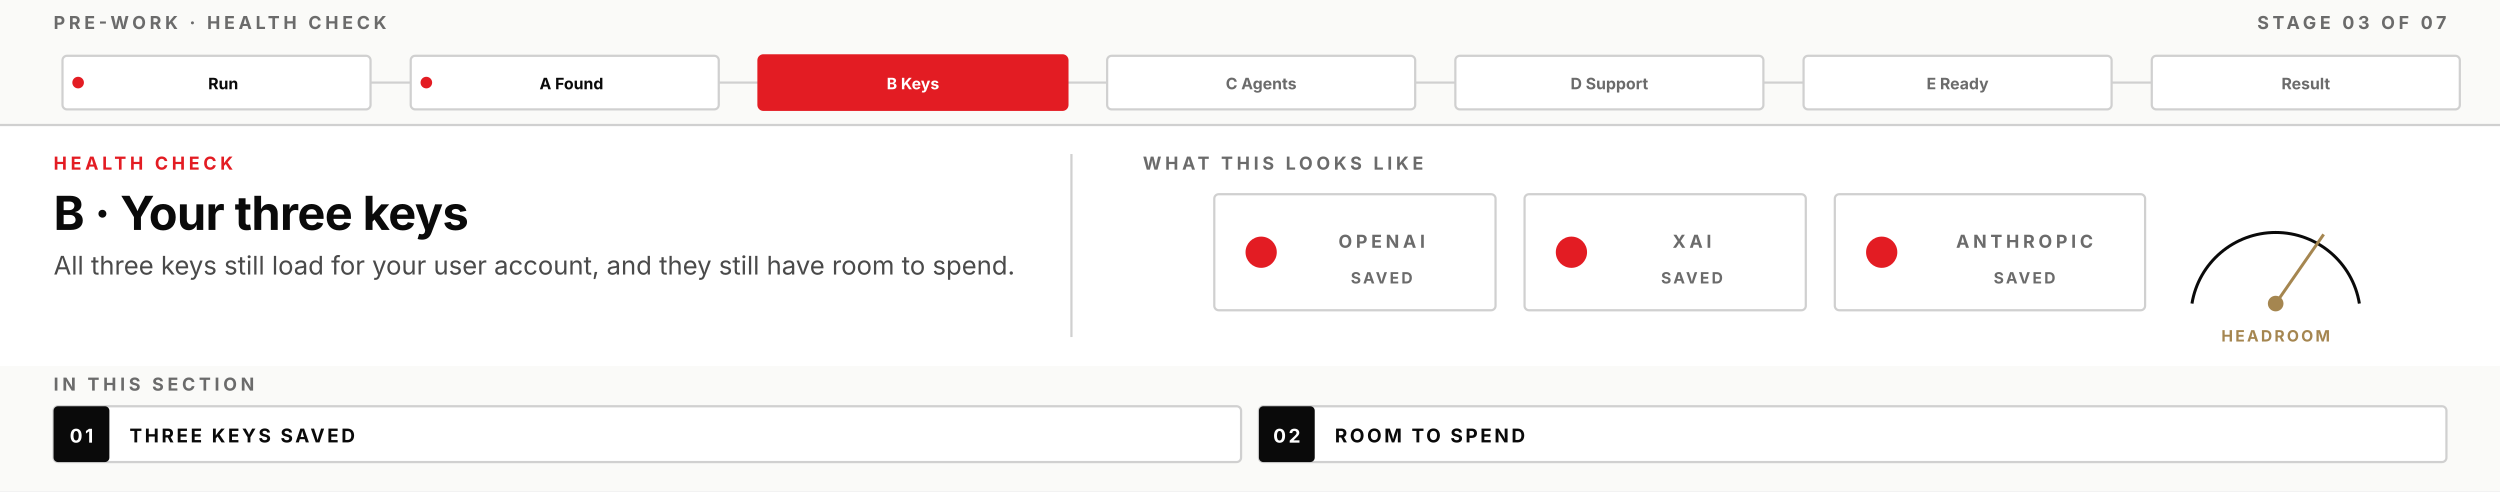
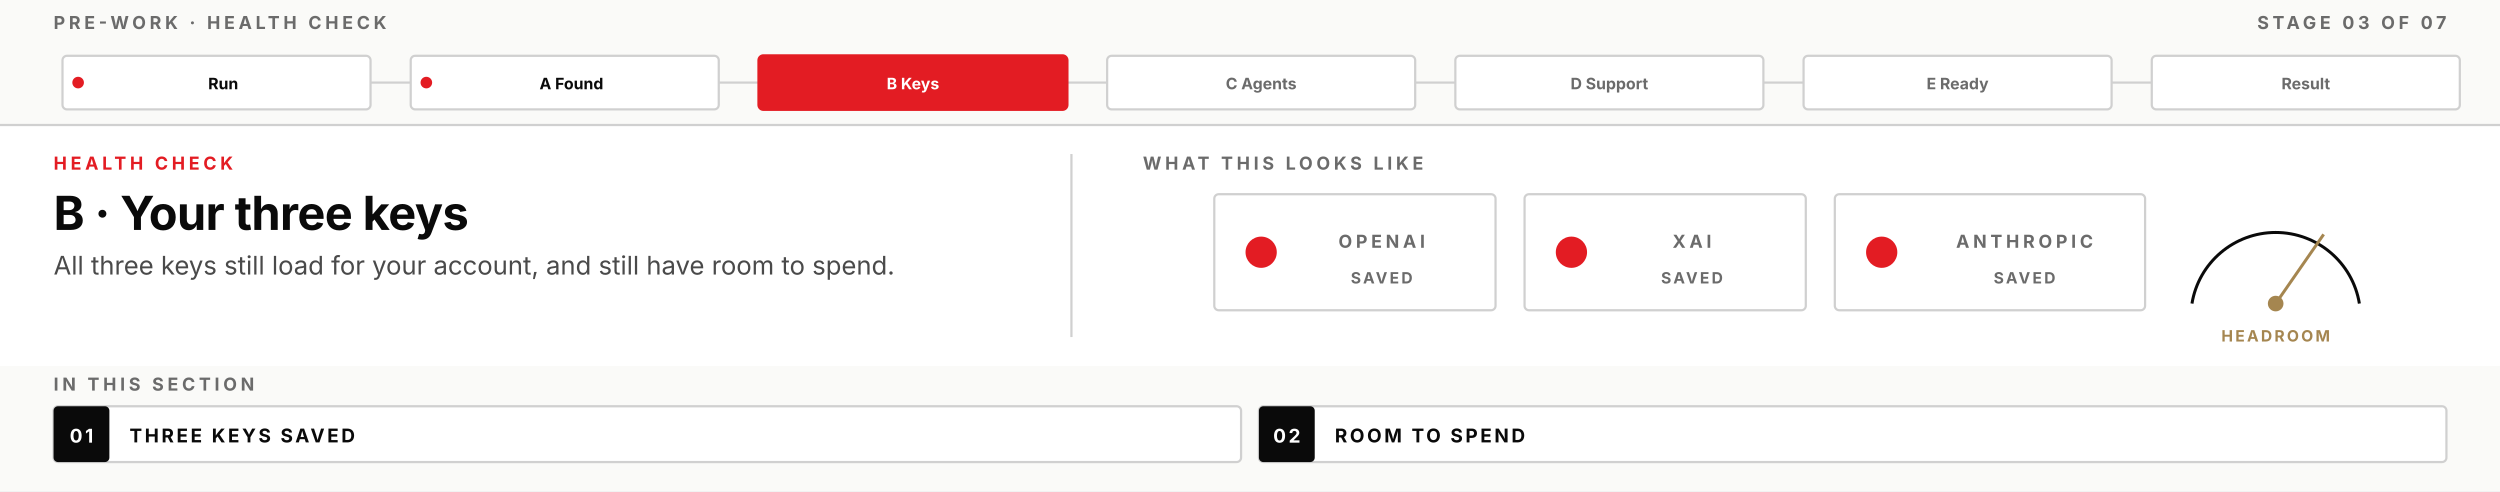
<svg xmlns="http://www.w3.org/2000/svg" viewBox="0 0 1120 220" role="img" aria-labelledby="title-health-gate-b-your-three-keys">
  <defs>
    <marker id="arrow" viewBox="0 0 8 8" refX="7" refY="4" markerWidth="6" markerHeight="6" orient="auto-start-reverse">
      <path d="M0 0 8 4 0 8Z" fill="#0A0A0A" />
    </marker>
    <marker id="arrow-red" viewBox="0 0 8 8" refX="7" refY="4" markerWidth="6" markerHeight="6" orient="auto-start-reverse">
      <path d="M0 0 8 4 0 8Z" fill="#E31C23" />
    </marker>
    <style>
      text { font-family: system-ui, "Inter", "Helvetica Neue", Arial, sans-serif; fill: #0A0A0A; }
      .micro { font-size: 8px; font-weight: 650; letter-spacing: 1.65px; }
      .tiny { font-size: 7px; font-weight: 650; letter-spacing: 1px; }
      .railtext { font-size: 7.1px; font-weight: 650; }
      .title { font-size: 21px; font-weight: 680; letter-spacing: -0.25px; }
      .purpose { font-size: 11.5px; font-weight: 430; fill: #4A4A4A; }
      .caption { font-size: 8.5px; font-weight: 650; letter-spacing: 1.15px; }
      .body { font-size: 9.5px; font-weight: 520; }
      .muted { fill: #6B6B6B; }
      .white { fill: #FFFFFF; }
      .red { fill: #E31C23; }
      .gold { fill: #A58650; }
      .line { fill: none; stroke: #0A0A0A; stroke-width: 1.35; vector-effect: non-scaling-stroke; }
      .hair { fill: none; stroke: #D0D0D0; stroke-width: 1; vector-effect: non-scaling-stroke; }
      .redline { fill: none; stroke: #E31C23; stroke-width: 1.4; vector-effect: non-scaling-stroke; }
      .goldline { fill: none; stroke: #A58650; stroke-width: 1.35; vector-effect: non-scaling-stroke; }
      .dash { stroke-dasharray: 5 4; }
    </style>
  </defs>
  <rect width="1120" height="220" fill="#FFFFFF" />
  <rect x="0" y="0" width="1120" height="56" fill="#FAFAF8" />
  <text x="24" y="13" class="micro muted">PRE-WORK · HEALTH CHECK</text>
  <text x="1096" y="13" class="micro muted" text-anchor="end">STAGE 03 OF 07</text>
  <path d="M97 37H1033" class="hair" />
  <rect x="28" y="25" width="138" height="24" rx="2" fill="#FFFFFF" stroke="#D0D0D0" stroke-width="1" />
  <circle cx="35" cy="37" r="2.6" fill="#E31C23" />
  <text x="100" y="40" class="railtext" text-anchor="middle">Run</text>
  <rect x="184" y="25" width="138" height="24" rx="2" fill="#FFFFFF" stroke="#D0D0D0" stroke-width="1" />
  <circle cx="191" cy="37" r="2.6" fill="#E31C23" />
  <text x="256" y="40" class="railtext" text-anchor="middle">A Found</text>
  <rect x="340" y="25" width="138" height="24" rx="2" fill="#E31C23" stroke="#E31C23" stroke-width="1.4" />
  <text x="409" y="40" class="railtext white" text-anchor="middle">B Keys</text>
  <rect x="496" y="25" width="138" height="24" rx="2" fill="#FFFFFF" stroke="#D0D0D0" stroke-width="1" />
  <text x="565" y="40" class="railtext muted" text-anchor="middle">C Agents</text>
  <rect x="652" y="25" width="138" height="24" rx="2" fill="#FFFFFF" stroke="#D0D0D0" stroke-width="1" />
  <text x="721" y="40" class="railtext muted" text-anchor="middle">D Support</text>
  <rect x="808" y="25" width="138" height="24" rx="2" fill="#FFFFFF" stroke="#D0D0D0" stroke-width="1" />
  <text x="877" y="40" class="railtext muted" text-anchor="middle">E Ready</text>
  <rect x="964" y="25" width="138" height="24" rx="2" fill="#FFFFFF" stroke="#D0D0D0" stroke-width="1" />
  <text x="1033" y="40" class="railtext muted" text-anchor="middle">Result</text>
  <path d="M0 56H1120" class="hair" />
  <text x="24" y="76" class="micro red">HEALTH CHECK</text>
  <text x="24" y="103" class="title">B · Your three keys</text>
-   <text x="24" y="123" class="purpose">All three keys still load for your user account, and they still have room to spend.</text>
+   <text x="24" y="123" class="purpose">All three keys still load for your account, and still have room to spend.</text>
  <path d="M480 69V151" class="hair" />
  <text x="512" y="76" class="micro muted">WHAT THIS LOOKS LIKE</text>
  <g aria-label="Three saved keys and spend headroom gauge">
    <rect x="544" y="87" width="126" height="52" rx="2" fill="#FFFFFF" stroke="#D0D0D0" />
    <rect x="683" y="87" width="126" height="52" rx="2" fill="#FFFFFF" stroke="#D0D0D0" />
    <rect x="822" y="87" width="139" height="52" rx="2" fill="#FFFFFF" stroke="#D0D0D0" />
    <circle cx="565" cy="113" r="7" fill="#E31C23" />
    <circle cx="704" cy="113" r="7" fill="#E31C23" />
    <circle cx="843" cy="113" r="7" fill="#E31C23" />
    <text x="619" y="111" class="micro muted" text-anchor="middle">OPENAI</text>
    <text x="619" y="127" class="tiny muted" text-anchor="middle">SAVED</text>
    <text x="758" y="111" class="micro muted" text-anchor="middle">XAI</text>
    <text x="758" y="127" class="tiny muted" text-anchor="middle">SAVED</text>
    <text x="907" y="111" class="micro muted" text-anchor="middle">ANTHROPIC</text>
    <text x="907" y="127" class="tiny muted" text-anchor="middle">SAVED</text>
    <path d="M982 136A38 38 0 0 1 1057 136" class="line" />
    <path d="M1019.5 136L1041 105" class="goldline" />
    <circle cx="1019.5" cy="136" r="3.5" fill="#A58650" />
    <text x="1019.5" y="153" class="tiny gold" text-anchor="middle">HEADROOM</text>
  </g>
  <rect x="0" y="164" width="1120" height="56" fill="#FAFAF8" />
  <text x="24" y="175" class="micro muted">IN THIS SECTION</text>
  <rect x="24.00" y="182" width="532.00" height="25" rx="2" fill="#FFFFFF" stroke="#D0D0D0" />
  <rect x="24.00" y="182" width="25" height="25" rx="2" fill="#0A0A0A" />
  <text x="36.50" y="198.3" class="caption white" text-anchor="middle">01</text>
  <text x="58.00" y="198.2" class="caption">THREE KEYS SAVED</text>
  <rect x="564.00" y="182" width="532.00" height="25" rx="2" fill="#FFFFFF" stroke="#D0D0D0" />
  <rect x="564.00" y="182" width="25" height="25" rx="2" fill="#0A0A0A" />
  <text x="576.50" y="198.3" class="caption white" text-anchor="middle">02</text>
  <text x="598.00" y="198.2" class="caption">ROOM TO SPEND</text>
</svg>
